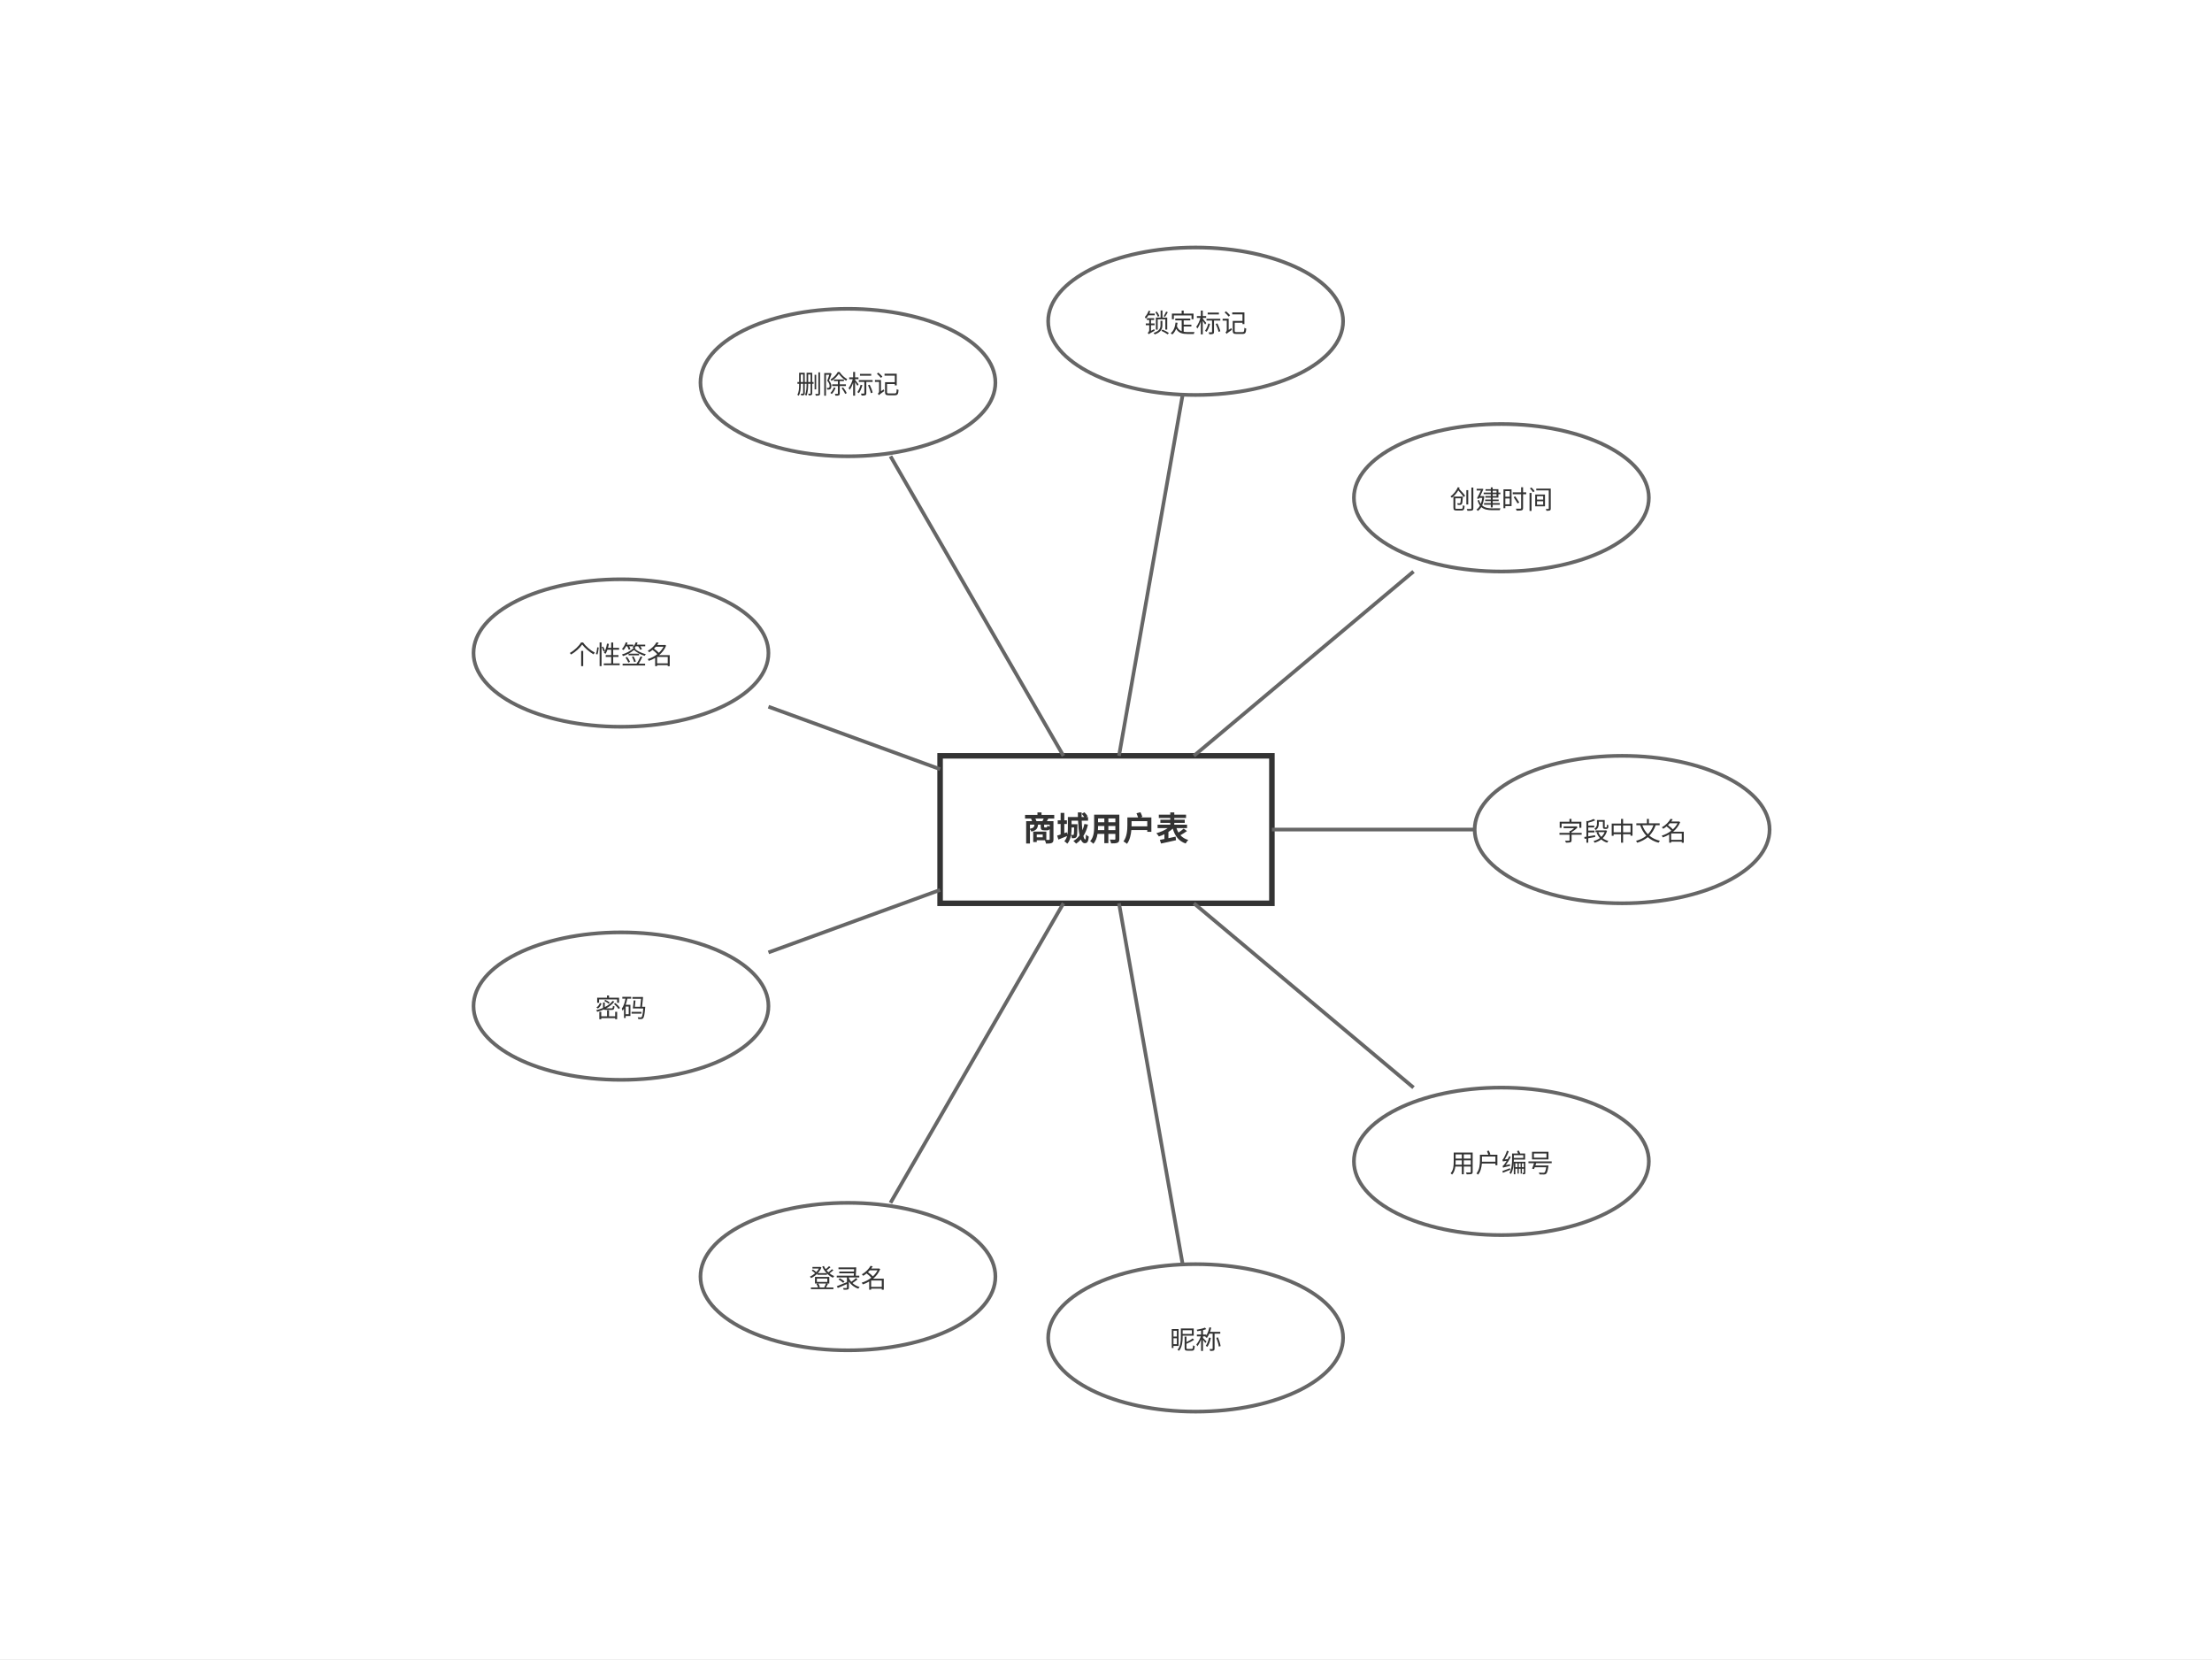
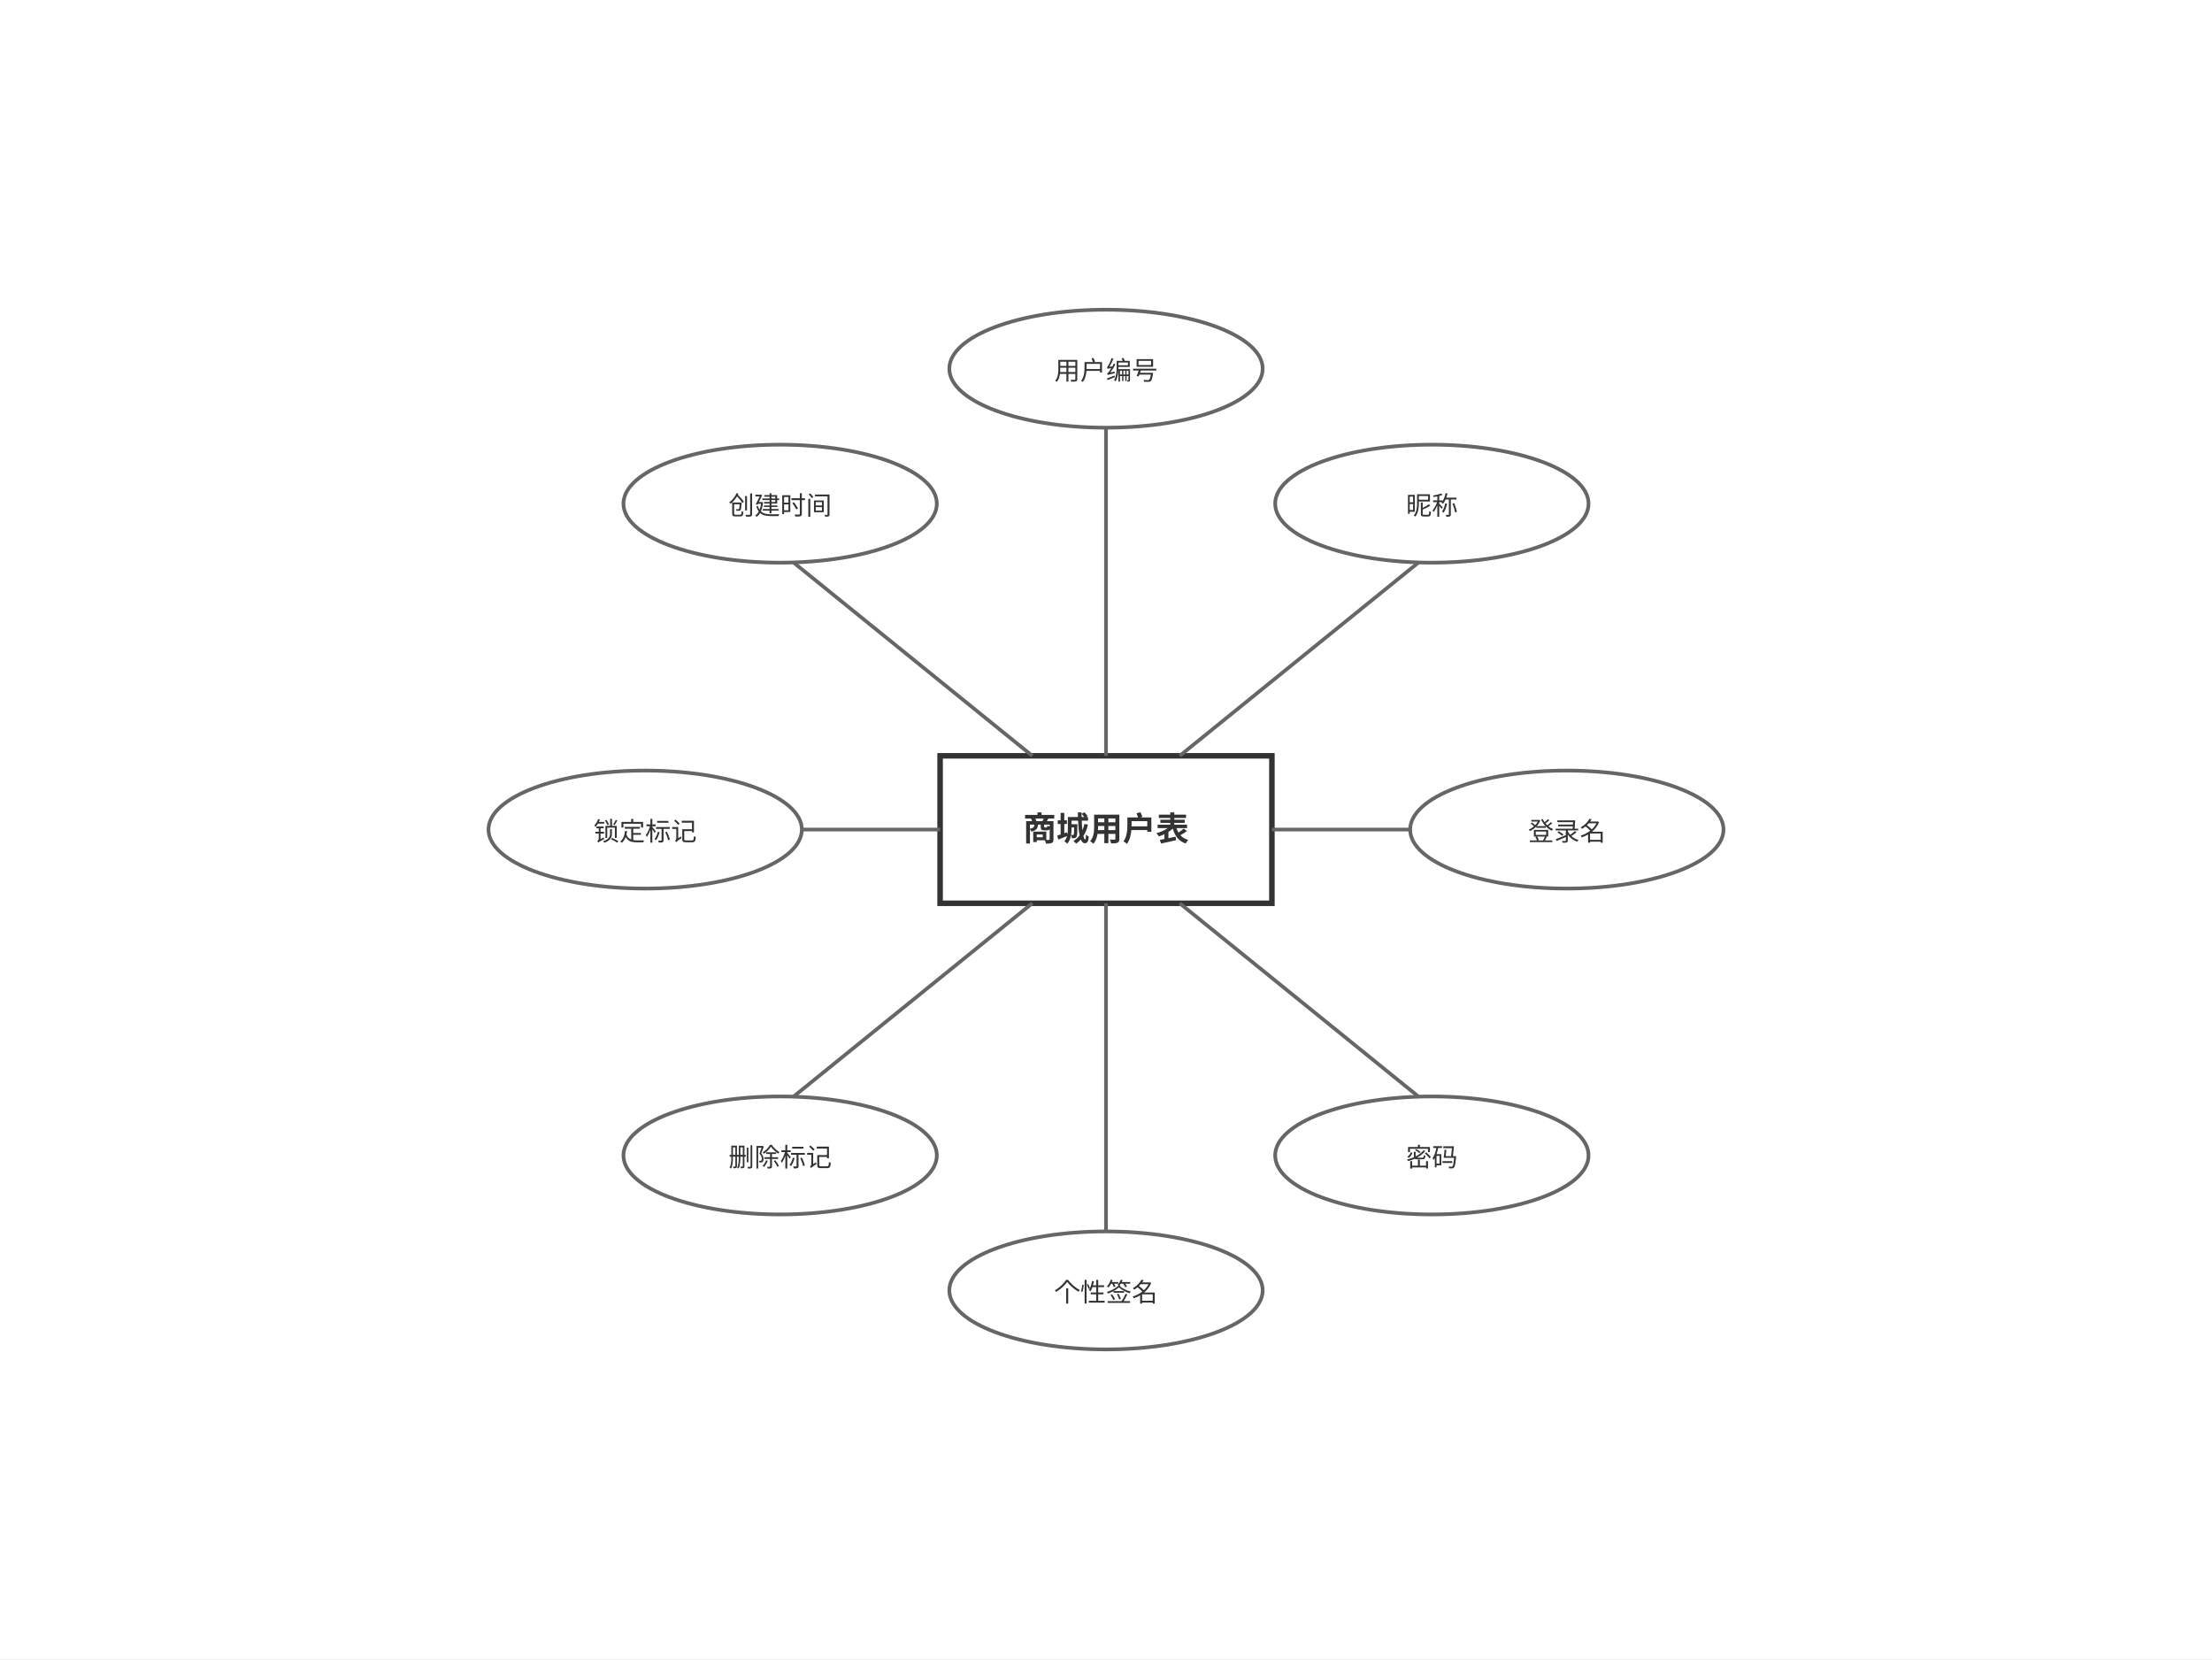
<svg xmlns="http://www.w3.org/2000/svg" width="1200" height="900" viewBox="0 0 1200 900">
  <rect width="1200" height="900" fill="#ffffff" />
-   <rect x="510" y="410" width="180" height="80" fill="#fff" stroke="#333" stroke-width="3" />
-   <text x="600" y="456" text-anchor="middle" font-family="Microsoft YaHei, SimHei, Arial" font-size="18" font-weight="bold" fill="#333">商城用户表</text>
-   <line x1="690" y1="450" x2="800" y2="450" stroke="#666" stroke-width="2" />
-   <ellipse cx="880" cy="450" rx="80" ry="40" fill="#fff" stroke="#666" stroke-width="2" />
-   <text x="880" y="456" text-anchor="middle" font-family="Microsoft YaHei, SimHei, Arial" font-size="14" fill="#333">字段中文名</text>
-   <line x1="647.67" y1="490" x2="766.822" y2="589.981" stroke="#666" stroke-width="2" />
-   <ellipse cx="814.492" cy="629.981" rx="80" ry="40" fill="#fff" stroke="#666" stroke-width="2" />
-   <text x="814.492" y="635.981" text-anchor="middle" font-family="Microsoft YaHei, SimHei, Arial" font-size="14" fill="#333">用户编号</text>
-   <line x1="607.053" y1="490" x2="641.568" y2="685.746" stroke="#666" stroke-width="2" />
-   <ellipse cx="648.621" cy="725.746" rx="80" ry="40" fill="#fff" stroke="#666" stroke-width="2" />
-   <text x="648.621" y="731.746" text-anchor="middle" font-family="Microsoft YaHei, SimHei, Arial" font-size="14" fill="#333">昵称</text>
-   <line x1="576.906" y1="490" x2="483.094" y2="652.487" stroke="#666" stroke-width="2" />
-   <ellipse cx="460" cy="692.487" rx="80" ry="40" fill="#fff" stroke="#666" stroke-width="2" />
-   <text x="460" y="698.487" text-anchor="middle" font-family="Microsoft YaHei, SimHei, Arial" font-size="14" fill="#333">登录名</text>
-   <line x1="510" y1="482.757" x2="416.886" y2="516.648" stroke="#666" stroke-width="2" />
-   <ellipse cx="336.886" cy="545.766" rx="80" ry="40" fill="#fff" stroke="#666" stroke-width="2" />
-   <text x="336.886" y="551.766" text-anchor="middle" font-family="Microsoft YaHei, SimHei, Arial" font-size="14" fill="#333">密码</text>
-   <line x1="510" y1="417.243" x2="416.886" y2="383.352" stroke="#666" stroke-width="2" />
-   <ellipse cx="336.886" cy="354.234" rx="80" ry="40" fill="#fff" stroke="#666" stroke-width="2" />
-   <text x="336.886" y="360.234" text-anchor="middle" font-family="Microsoft YaHei, SimHei, Arial" font-size="14" fill="#333">个性签名</text>
-   <line x1="576.906" y1="410" x2="483.094" y2="247.513" stroke="#666" stroke-width="2" />
-   <ellipse cx="460" cy="207.513" rx="80" ry="40" fill="#fff" stroke="#666" stroke-width="2" />
-   <text x="460" y="213.513" text-anchor="middle" font-family="Microsoft YaHei, SimHei, Arial" font-size="14" fill="#333">删除标记</text>
-   <line x1="607.053" y1="410" x2="641.568" y2="214.254" stroke="#666" stroke-width="2" />
-   <ellipse cx="648.621" cy="174.254" rx="80" ry="40" fill="#fff" stroke="#666" stroke-width="2" />
-   <text x="648.621" y="180.254" text-anchor="middle" font-family="Microsoft YaHei, SimHei, Arial" font-size="14" fill="#333">锁定标记</text>
-   <line x1="647.67" y1="410" x2="766.822" y2="310.019" stroke="#666" stroke-width="2" />
-   <ellipse cx="814.492" cy="270.019" rx="80" ry="40" fill="#fff" stroke="#666" stroke-width="2" />
-   <text x="814.492" y="276.019" text-anchor="middle" font-family="Microsoft YaHei, SimHei, Arial" font-size="14" fill="#333">创建时间</text>
+   <rect x="510.0" y="410.0" width="180" height="80" fill="#fff" stroke="#333" stroke-width="3" />
+   <text x="600.0" y="456.0" text-anchor="middle" font-family="Microsoft YaHei, SimHei, Arial" font-size="18" font-weight="bold" fill="#333">商城用户表</text>
+   <line x1="600.0" y1="410.0" x2="600.0" y2="168.0" stroke="#666" stroke-width="2" />
+   <ellipse cx="600.0" cy="200.0" rx="85" ry="32" fill="#fff" stroke="#666" stroke-width="2" />
+   <text x="600.0" y="206.0" text-anchor="middle" font-family="Microsoft YaHei, SimHei, Arial" font-size="14" fill="#333">用户编号</text>
+   <line x1="640.0" y1="410.0" x2="836.881" y2="250.596" stroke="#666" stroke-width="2" />
+   <ellipse cx="776.777" cy="273.223" rx="85" ry="32" fill="#fff" stroke="#666" stroke-width="2" />
+   <text x="776.777" y="279.223" text-anchor="middle" font-family="Microsoft YaHei, SimHei, Arial" font-size="14" fill="#333">昵称</text>
+   <line x1="690.0" y1="450.0" x2="935.0" y2="450.0" stroke="#666" stroke-width="2" />
+   <ellipse cx="850.0" cy="450.0" rx="85" ry="32" fill="#fff" stroke="#666" stroke-width="2" />
+   <text x="850.0" y="456.0" text-anchor="middle" font-family="Microsoft YaHei, SimHei, Arial" font-size="14" fill="#333">登录名</text>
+   <line x1="640.0" y1="490.0" x2="836.881" y2="649.404" stroke="#666" stroke-width="2" />
+   <ellipse cx="776.777" cy="626.777" rx="85" ry="32" fill="#fff" stroke="#666" stroke-width="2" />
+   <text x="776.777" y="632.777" text-anchor="middle" font-family="Microsoft YaHei, SimHei, Arial" font-size="14" fill="#333">密码</text>
+   <line x1="600.0" y1="490.0" x2="600.0" y2="732.0" stroke="#666" stroke-width="2" />
+   <ellipse cx="600.0" cy="700.0" rx="85" ry="32" fill="#fff" stroke="#666" stroke-width="2" />
+   <text x="600.0" y="706.0" text-anchor="middle" font-family="Microsoft YaHei, SimHei, Arial" font-size="14" fill="#333">个性签名</text>
+   <line x1="560.0" y1="490.0" x2="363.119" y2="649.404" stroke="#666" stroke-width="2" />
+   <ellipse cx="423.223" cy="626.777" rx="85" ry="32" fill="#fff" stroke="#666" stroke-width="2" />
+   <text x="423.223" y="632.777" text-anchor="middle" font-family="Microsoft YaHei, SimHei, Arial" font-size="14" fill="#333">删除标记</text>
+   <line x1="510.0" y1="450.0" x2="265.0" y2="450" stroke="#666" stroke-width="2" />
+   <ellipse cx="350.0" cy="450" rx="85" ry="32" fill="#fff" stroke="#666" stroke-width="2" />
+   <text x="350.0" y="456" text-anchor="middle" font-family="Microsoft YaHei, SimHei, Arial" font-size="14" fill="#333">锁定标记</text>
+   <line x1="560.0" y1="410.0" x2="363.119" y2="250.596" stroke="#666" stroke-width="2" />
+   <ellipse cx="423.223" cy="273.223" rx="85" ry="32" fill="#fff" stroke="#666" stroke-width="2" />
+   <text x="423.223" y="279.223" text-anchor="middle" font-family="Microsoft YaHei, SimHei, Arial" font-size="14" fill="#333">创建时间</text>
</svg>
